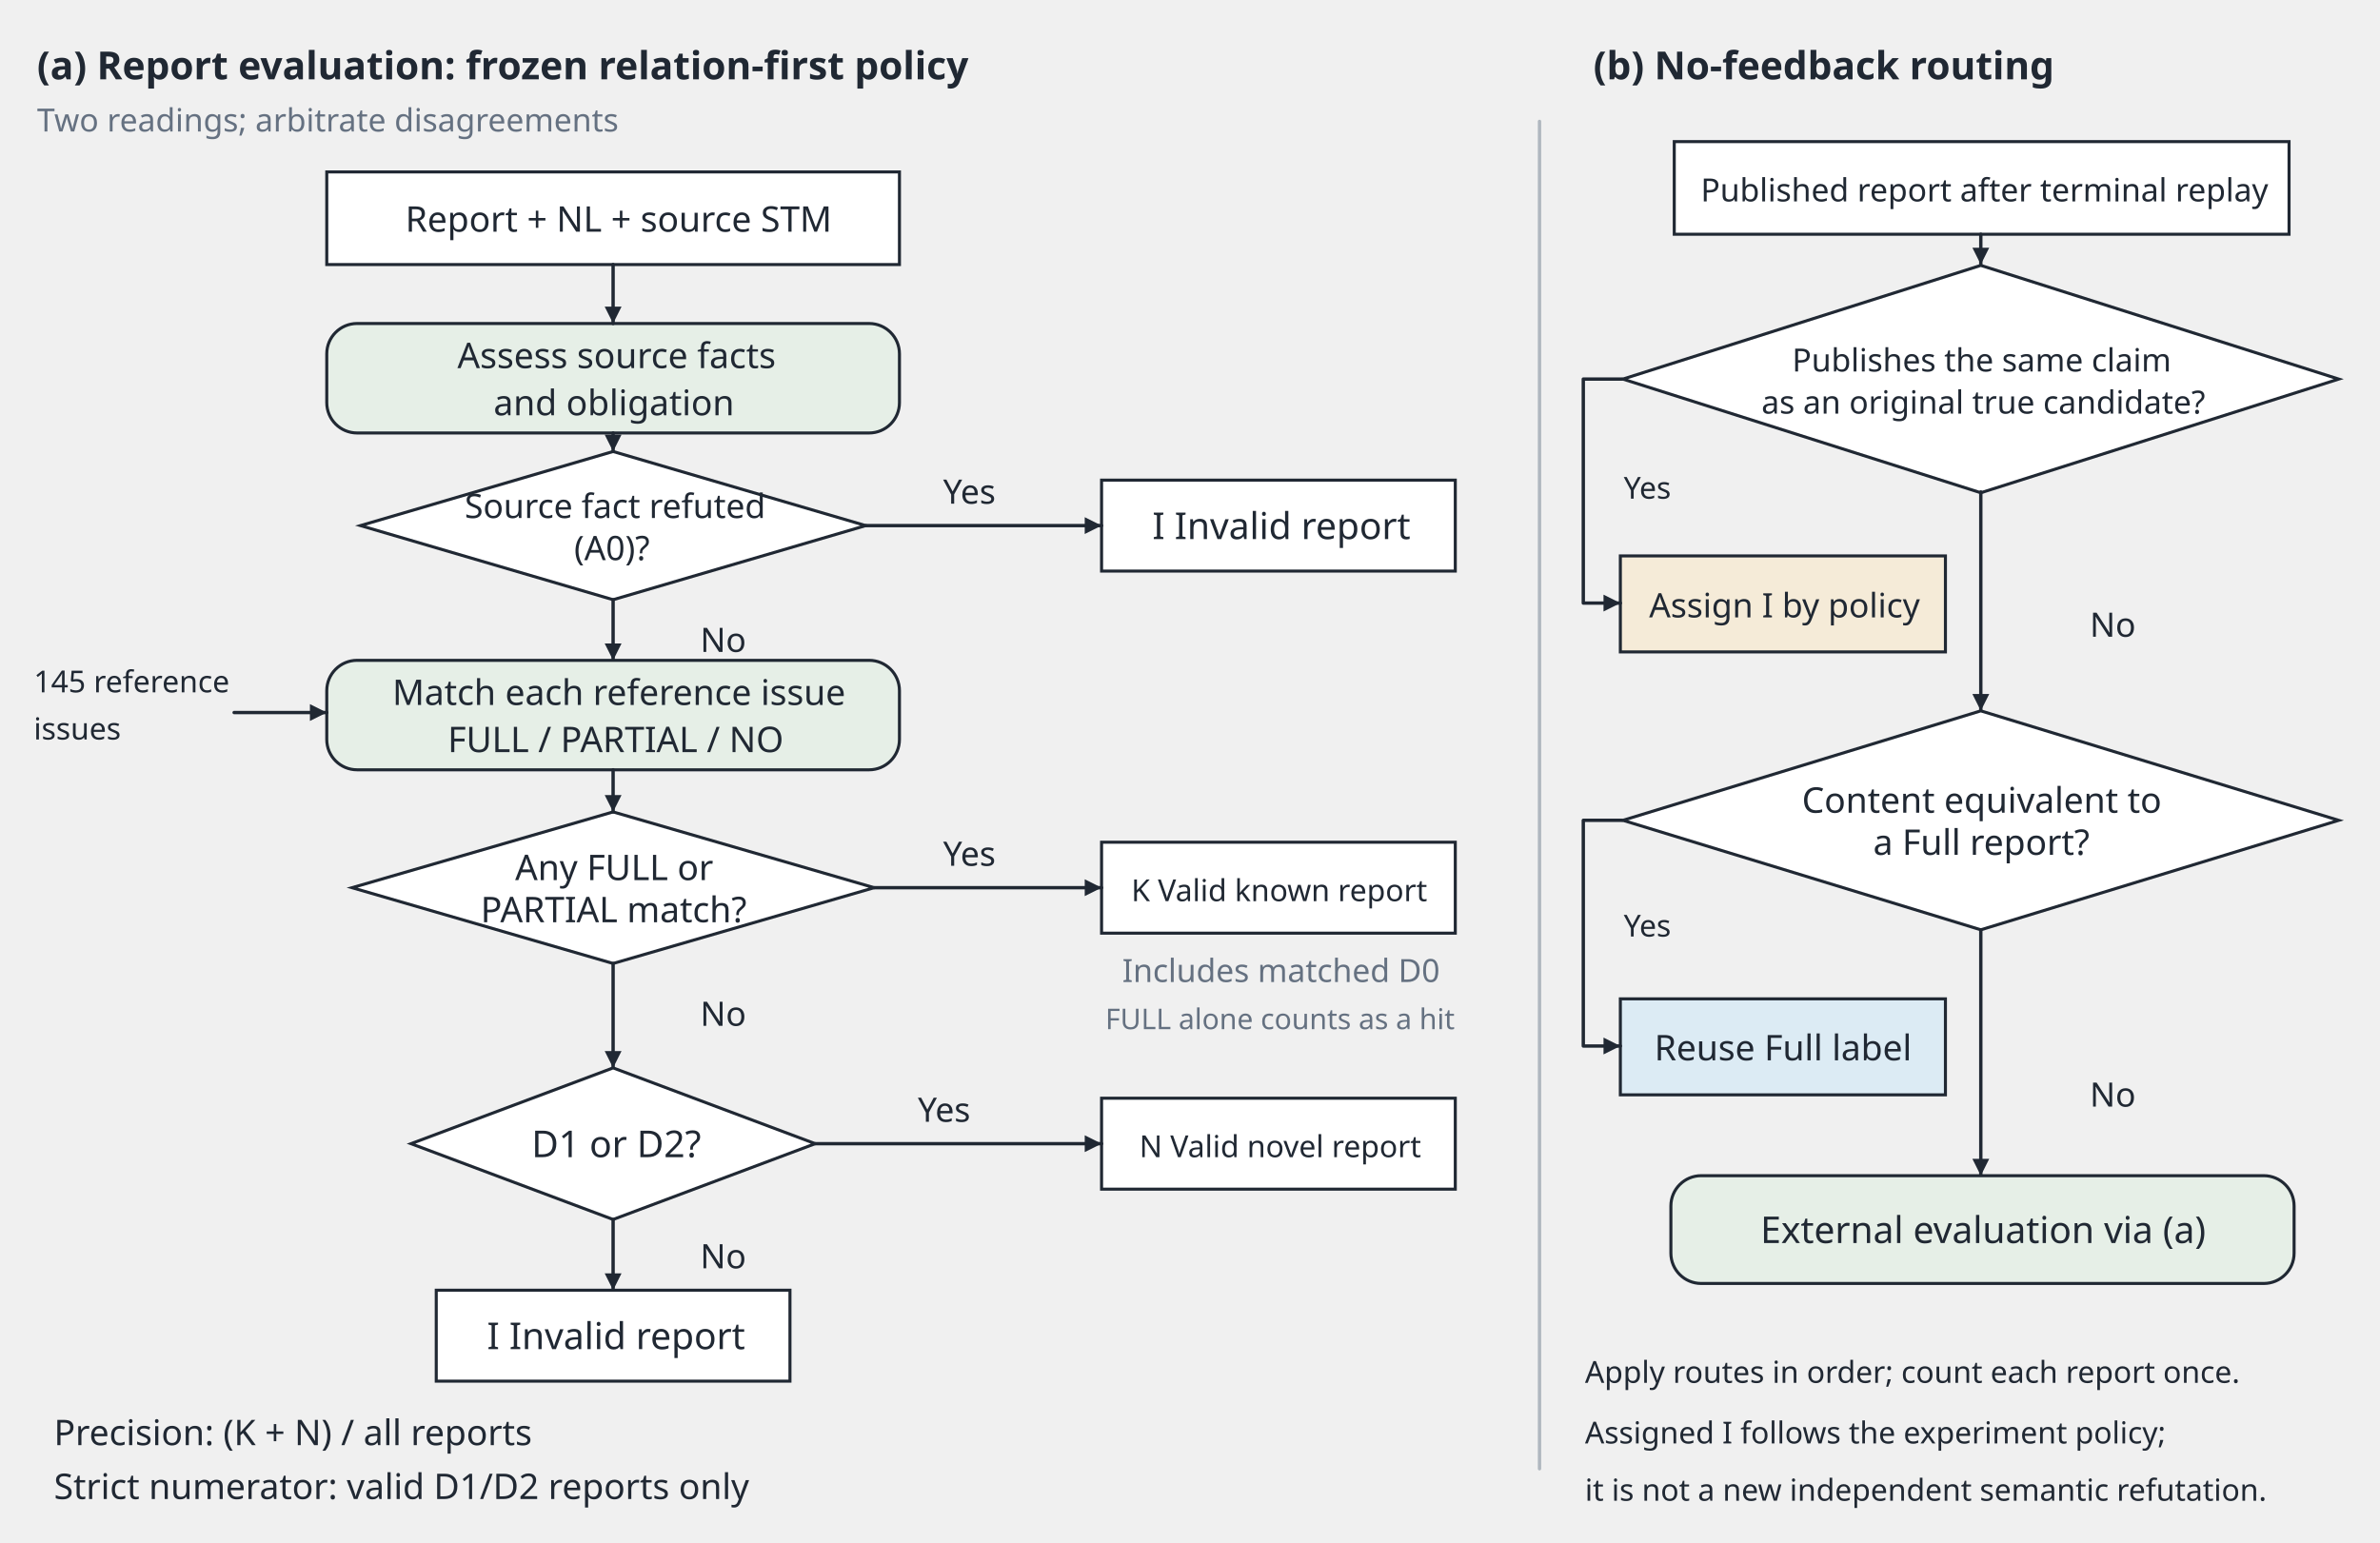
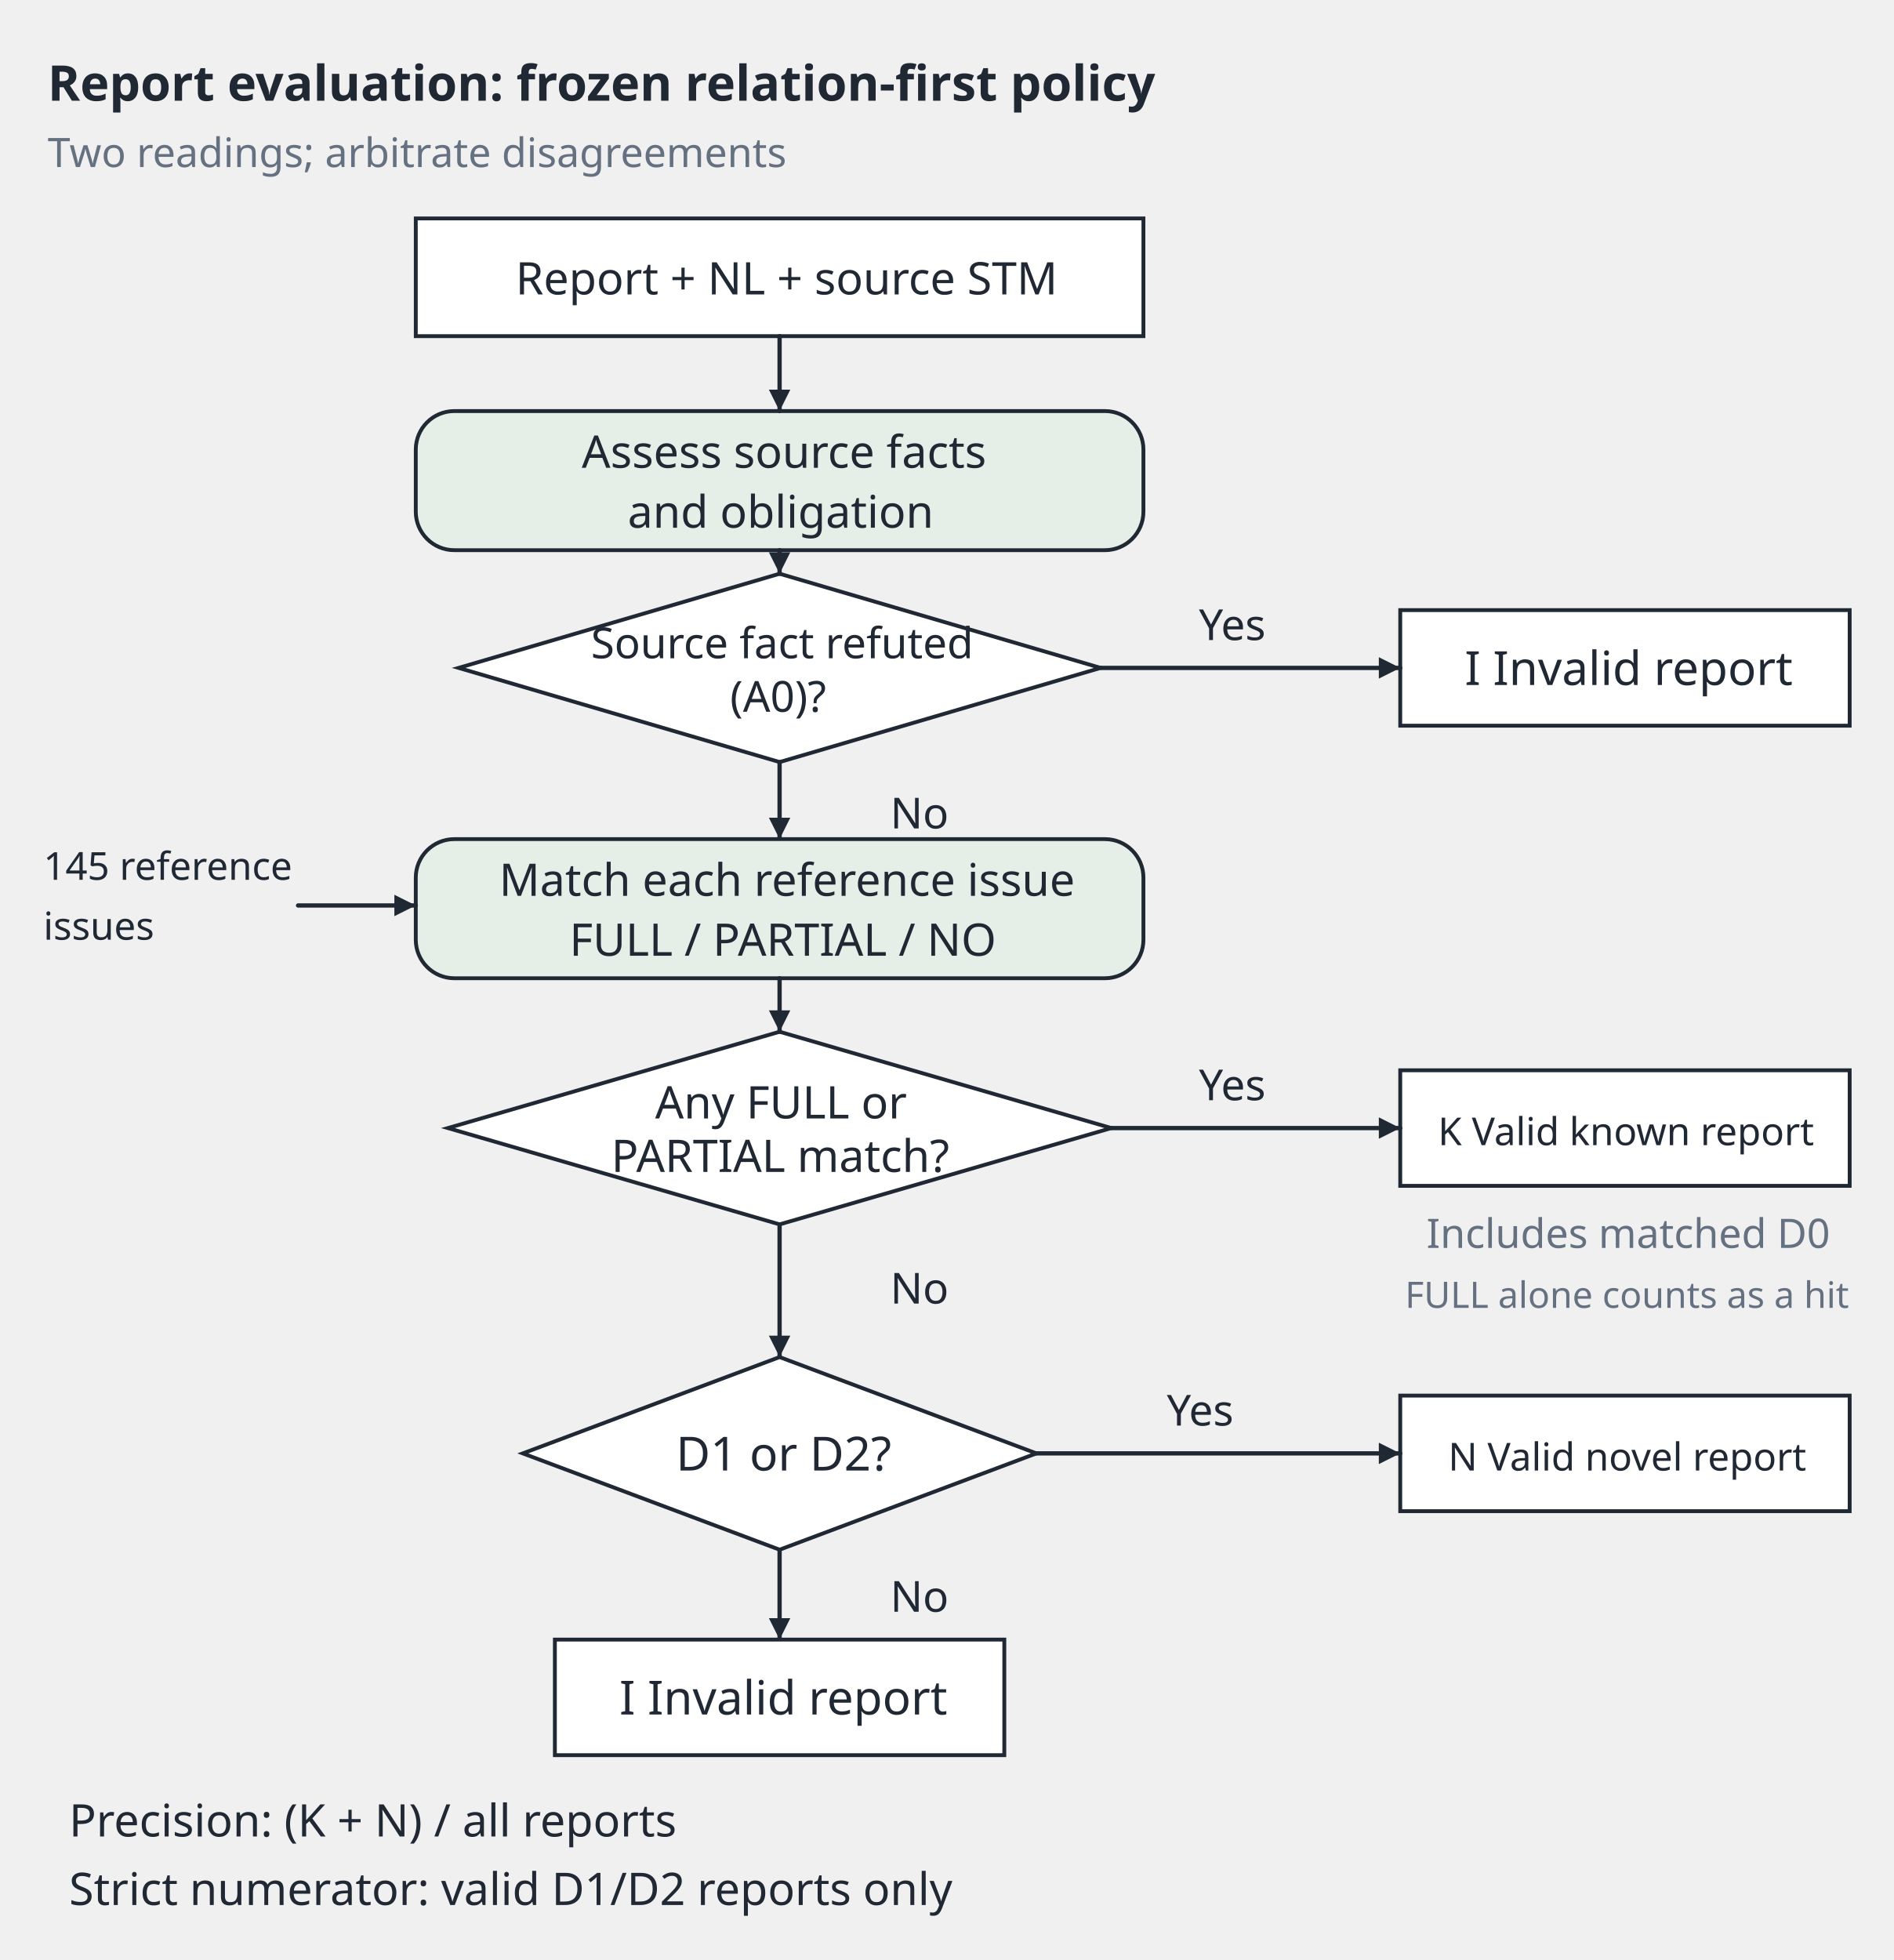
- <svg xmlns="http://www.w3.org/2000/svg" width="1413" height="916" viewBox="6 -12.059 1413 915.946">
-   <g id="a1:1" transform="translate(28, 7.9405)">
+ <svg xmlns="http://www.w3.org/2000/svg" width="885" height="916" viewBox="6 -12.059 884.22 915.761">
+   <g id="a1:45" transform="translate(28, 7.941)">
    <text font-size="23" font-family="Noto Sans SC" font-weight="bold" fill="#202833" text-anchor="start" dominant-baseline="alphabetic" x="0">
      <tspan x="0" y="27.06">
-         <tspan x="0" text-anchor="start">(a) Report evaluation: frozen relation-first policy</tspan>
-       </tspan>
-     </text>
-   </g>
-   <g id="a1:2" transform="translate(952, 7.9405)">
-     <text font-size="23" font-family="Noto Sans SC" font-weight="bold" fill="#202833" text-anchor="start" dominant-baseline="alphabetic" x="0">
-       <tspan x="0" y="27.06">
-         <tspan x="0" text-anchor="start">(b) No-feedback routing</tspan>
-       </tspan>
-     </text>
-   </g>
-   <g id="c1:1" transform="translate(920, 60)">
-     <path fill="none" stroke="#b0b7bf" stroke-width="2" stroke-linecap="round" stroke-linejoin="round" d="M 0 0 L 0 800" />
-   </g>
-   <g id="o1:1" transform="translate(200, 90)">
+         <tspan x="0" text-anchor="start">Report evaluation: frozen relation-first policy</tspan>
+       </tspan>
+     </text>
+   </g>
+   <g id="o1:12" transform="translate(200, 90)">
    <rect x="0" y="0" width="340" height="55" fill="#ffffff" stroke="#202833" stroke-width="1.8" rx="0" ry="0" />
  </g>
-   <g id="a1:3" transform="translate(241.5, 100.7935)">
-     <text font-size="21" font-family="Noto Sans SC" font-weight="normal" fill="#202833" text-anchor="middle" dominant-baseline="alphabetic" x="128.5">
-       <tspan x="128.5" y="24.707">
-         <tspan x="5.15" text-anchor="start">Report + NL + source STM</tspan>
-       </tspan>
-     </text>
-   </g>
-   <g id="a1:4" transform="translate(28, 43.6465)">
+   <g id="a1:46" transform="translate(246.65, 100.794)">
+     <text font-size="21" font-family="Noto Sans SC" font-weight="normal" fill="#202833" text-anchor="start" dominant-baseline="alphabetic" x="0">
+       <tspan x="0" y="24.707">
+         <tspan x="0" text-anchor="start">Report + NL + source STM</tspan>
+       </tspan>
+     </text>
+   </g>
+   <g id="a1:47" transform="translate(28, 43.647)">
    <text font-size="19" font-family="Noto Sans SC" font-weight="normal" fill="#657181" text-anchor="start" dominant-baseline="alphabetic" x="0">
      <tspan x="0" y="22.354">
        <tspan x="0" text-anchor="start">Two readings; arbitrate disagreements</tspan>
      </tspan>
    </text>
  </g>
-   <g id="o1:2" transform="translate(200, 180)">
+   <g id="o1:13" transform="translate(200, 180)">
    <rect x="0" y="0" width="340" height="65" fill="#e6efe7" stroke="#202833" stroke-width="1.8" rx="18" ry="18" />
  </g>
-   <g id="a1:5" transform="translate(275, 181.7935)">
-     <text font-size="21" font-family="Noto Sans SC" font-weight="normal" fill="#202833" text-anchor="middle" dominant-baseline="alphabetic" x="95">
-       <tspan x="95" y="24.707">
-         <tspan x="2.55" text-anchor="start">Assess source facts</tspan>
-       </tspan>
-     </text>
-   </g>
-   <g id="a1:6" transform="translate(303.5, 209.7935)">
-     <text font-size="21" font-family="Noto Sans SC" font-weight="normal" fill="#202833" text-anchor="middle" dominant-baseline="alphabetic" x="66.5">
-       <tspan x="66.5" y="24.707">
-         <tspan x="-4.5" text-anchor="start">and obligation</tspan>
-       </tspan>
-     </text>
-   </g>
-   <g id="c1:2" transform="translate(370, 145)">
+   <g id="a1:48" transform="translate(277.55, 181.794)">
+     <text font-size="21" font-family="Noto Sans SC" font-weight="normal" fill="#202833" text-anchor="start" dominant-baseline="alphabetic" x="0">
+       <tspan x="0" y="24.707">
+         <tspan x="0" text-anchor="start">Assess source facts</tspan>
+       </tspan>
+     </text>
+   </g>
+   <g id="a1:49" transform="translate(299, 209.794)">
+     <text font-size="21" font-family="Noto Sans SC" font-weight="normal" fill="#202833" text-anchor="start" dominant-baseline="alphabetic" x="0">
+       <tspan x="0" y="24.707">
+         <tspan x="0" text-anchor="start">and obligation</tspan>
+       </tspan>
+     </text>
+   </g>
+   <g id="c1:17" transform="translate(370, 145)">
    <path fill="none" stroke="#202833" stroke-width="2" stroke-linecap="round" stroke-linejoin="round" d="M 0 0 L 0 35" />
  </g>
-   <g id="d1:1" transform="translate(362.5, 167.5)">
-     <defs>
-       <symbol id="svgicon-d1-1" viewBox="0 0 15 15">
+   <g id="d1:21" transform="translate(362.5, 167.5)">
+     <defs>
+       <symbol id="svgicon-d1-21" viewBox="0 0 15 15">
        <g transform="translate(-362.5 -167.5)">
          <polygon points="370,180 365,170 375,170" fill="#202833" />
        </g>
      </symbol>
    </defs>
-     <use href="#svgicon-d1-1" x="0" y="0" width="15" height="15" />
-   </g>
-   <g id="d1:2" transform="translate(215.5, 251.5)">
-     <defs>
-       <symbol id="svgicon-d1-2" viewBox="0 0 309 97">
+     <use href="#svgicon-d1-21" x="0" y="0" width="15" height="15" />
+   </g>
+   <g id="d1:22" transform="translate(215.5, 251.5)">
+     <defs>
+       <symbol id="svgicon-d1-22" viewBox="0 0 309 97">
        <g transform="translate(-215.5 -251.5)">
          <polygon points="370,256.0 520.0,300 370,344.0 220.0,300" fill="#FFFFFF" stroke="#202833" stroke-width="1.8" />
        </g>
      </symbol>
    </defs>
-     <use href="#svgicon-d1-2" x="0" y="0" width="309" height="97" />
-   </g>
-   <g id="a1:7" transform="translate(284, 271.97)">
-     <text font-size="20" font-family="Noto Sans SC" font-weight="normal" fill="#202833" text-anchor="middle" dominant-baseline="alphabetic" x="86">
-       <tspan x="86" y="23.53">
-         <tspan x="-2.15" text-anchor="start">Source fact refuted</tspan>
-       </tspan>
-     </text>
-   </g>
-   <g id="a1:8" transform="translate(345.5, 296.97)">
-     <text font-size="20" font-family="Noto Sans SC" font-weight="normal" fill="#202833" text-anchor="middle" dominant-baseline="alphabetic" x="24.5">
-       <tspan x="24.5" y="23.53">
-         <tspan x="1.37" text-anchor="start">(A0)?</tspan>
-       </tspan>
-     </text>
-   </g>
-   <g id="c1:3" transform="translate(370, 245)">
+     <use href="#svgicon-d1-22" x="0" y="0" width="309" height="97" />
+   </g>
+   <g id="a1:50" transform="translate(281.85, 271.97)">
+     <text font-size="20" font-family="Noto Sans SC" font-weight="normal" fill="#202833" text-anchor="start" dominant-baseline="alphabetic" x="0">
+       <tspan x="0" y="23.53">
+         <tspan x="0" text-anchor="start">Source fact refuted</tspan>
+       </tspan>
+     </text>
+   </g>
+   <g id="a1:51" transform="translate(346.87, 296.97)">
+     <text font-size="20" font-family="Noto Sans SC" font-weight="normal" fill="#202833" text-anchor="start" dominant-baseline="alphabetic" x="0">
+       <tspan x="0" y="23.53">
+         <tspan x="0" text-anchor="start">(A0)?</tspan>
+       </tspan>
+     </text>
+   </g>
+   <g id="c1:18" transform="translate(370, 245)">
    <path fill="none" stroke="#202833" stroke-width="2" stroke-linecap="round" stroke-linejoin="round" d="M 0 0 L 0 11" />
  </g>
-   <g id="d1:3" transform="translate(362.5, 243.5)">
-     <defs>
-       <symbol id="svgicon-d1-3" viewBox="0 0 15 15">
+   <g id="d1:23" transform="translate(362.5, 243.5)">
+     <defs>
+       <symbol id="svgicon-d1-23" viewBox="0 0 15 15">
        <g transform="translate(-362.5 -243.5)">
          <polygon points="370,256 365,246 375,246" fill="#202833" />
        </g>
      </symbol>
    </defs>
-     <use href="#svgicon-d1-3" x="0" y="0" width="15" height="15" />
-   </g>
-   <g id="o1:3" transform="translate(660, 273)">
+     <use href="#svgicon-d1-23" x="0" y="0" width="15" height="15" />
+   </g>
+   <g id="o1:14" transform="translate(660, 273)">
    <rect x="0" y="0" width="210" height="54" fill="#ffffff" stroke="#202833" stroke-width="1.8" rx="0" ry="0" />
  </g>
-   <g id="a1:9" transform="translate(693, 282.117)">
-     <text font-size="22" font-family="Noto Sans SC" font-weight="normal" fill="#202833" text-anchor="middle" dominant-baseline="alphabetic" x="72">
-       <tspan x="72" y="25.883">
-         <tspan x="-2.875" text-anchor="start">I Invalid report</tspan>
-       </tspan>
-     </text>
-   </g>
-   <g id="c1:4" transform="translate(520, 300)">
+   <g id="a1:52" transform="translate(690.125, 282.117)">
+     <text font-size="22" font-family="Noto Sans SC" font-weight="normal" fill="#202833" text-anchor="start" dominant-baseline="alphabetic" x="0">
+       <tspan x="0" y="25.883">
+         <tspan x="0" text-anchor="start">I Invalid report</tspan>
+       </tspan>
+     </text>
+   </g>
+   <g id="c1:19" transform="translate(520, 300)">
    <path fill="none" stroke="#202833" stroke-width="2" stroke-linecap="round" stroke-linejoin="round" d="M 0 0 L 140 0" />
  </g>
-   <g id="d1:4" transform="translate(647.5, 292.5)">
-     <defs>
-       <symbol id="svgicon-d1-4" viewBox="0 0 15 15">
+   <g id="d1:24" transform="translate(647.5, 292.5)">
+     <defs>
+       <symbol id="svgicon-d1-24" viewBox="0 0 15 15">
        <g transform="translate(-647.5 -292.5)">
          <polygon points="660,300 650,295 650,305" fill="#202833" />
        </g>
      </symbol>
    </defs>
-     <use href="#svgicon-d1-4" x="0" y="0" width="15" height="15" />
-   </g>
-   <g id="a1:10" transform="translate(563.5, 263.47)">
-     <text font-size="20" font-family="Noto Sans SC" font-weight="normal" fill="#202833" text-anchor="middle" dominant-baseline="alphabetic" x="17.5">
-       <tspan x="17.5" y="23.53">
-         <tspan x="2.43" text-anchor="start">Yes</tspan>
-       </tspan>
-     </text>
-   </g>
-   <g id="c1:5" transform="translate(370, 344)">
+     <use href="#svgicon-d1-24" x="0" y="0" width="15" height="15" />
+   </g>
+   <g id="a1:53" transform="translate(565.93, 263.47)">
+     <text font-size="20" font-family="Noto Sans SC" font-weight="normal" fill="#202833" text-anchor="start" dominant-baseline="alphabetic" x="0">
+       <tspan x="0" y="23.53">
+         <tspan x="0" text-anchor="start">Yes</tspan>
+       </tspan>
+     </text>
+   </g>
+   <g id="c1:20" transform="translate(370, 344)">
    <path fill="none" stroke="#202833" stroke-width="2" stroke-linecap="round" stroke-linejoin="round" d="M 0 0 L 0 36" />
  </g>
-   <g id="d1:5" transform="translate(362.5, 367.5)">
-     <defs>
-       <symbol id="svgicon-d1-5" viewBox="0 0 15 15">
+   <g id="d1:25" transform="translate(362.5, 367.5)">
+     <defs>
+       <symbol id="svgicon-d1-25" viewBox="0 0 15 15">
        <g transform="translate(-362.5 -367.5)">
          <polygon points="370,380 365,370 375,370" fill="#202833" />
        </g>
      </symbol>
    </defs>
-     <use href="#svgicon-d1-5" x="0" y="0" width="15" height="15" />
-   </g>
-   <g id="a1:11" transform="translate(422, 351.47)">
-     <text font-size="20" font-family="Noto Sans SC" font-weight="normal" fill="#202833" text-anchor="middle" dominant-baseline="alphabetic" x="13">
-       <tspan x="13" y="23.53">
-         <tspan x="-0.29" text-anchor="start">No</tspan>
-       </tspan>
-     </text>
-   </g>
-   <g id="o1:4" transform="translate(200, 380)">
+     <use href="#svgicon-d1-25" x="0" y="0" width="15" height="15" />
+   </g>
+   <g id="a1:54" transform="translate(421.71, 351.47)">
+     <text font-size="20" font-family="Noto Sans SC" font-weight="normal" fill="#202833" text-anchor="start" dominant-baseline="alphabetic" x="0">
+       <tspan x="0" y="23.53">
+         <tspan x="0" text-anchor="start">No</tspan>
+       </tspan>
+     </text>
+   </g>
+   <g id="o1:15" transform="translate(200, 380)">
    <rect x="0" y="0" width="340" height="65" fill="#e6efe7" stroke="#202833" stroke-width="1.8" rx="18" ry="18" />
  </g>
-   <g id="a1:12" transform="translate(239, 381.7935)">
-     <text font-size="21" font-family="Noto Sans SC" font-weight="normal" fill="#202833" text-anchor="middle" dominant-baseline="alphabetic" x="131">
-       <tspan x="131" y="24.707">
-         <tspan x="-0.045" text-anchor="start">Match each reference issue</tspan>
-       </tspan>
-     </text>
-   </g>
-   <g id="a1:13" transform="translate(264.5, 409.7935)">
-     <text font-size="21" font-family="Noto Sans SC" font-weight="normal" fill="#202833" text-anchor="middle" dominant-baseline="alphabetic" x="105.5">
-       <tspan x="105.5" y="24.707">
-         <tspan x="7.305" text-anchor="start">FULL / PARTIAL / NO</tspan>
-       </tspan>
-     </text>
-   </g>
-   <g id="a1:14" transform="translate(26, 377.823)">
+   <g id="a1:55" transform="translate(238.955, 381.794)">
+     <text font-size="21" font-family="Noto Sans SC" font-weight="normal" fill="#202833" text-anchor="start" dominant-baseline="alphabetic" x="0">
+       <tspan x="0" y="24.707">
+         <tspan x="0" text-anchor="start">Match each reference issue</tspan>
+       </tspan>
+     </text>
+   </g>
+   <g id="a1:56" transform="translate(271.805, 409.794)">
+     <text font-size="21" font-family="Noto Sans SC" font-weight="normal" fill="#202833" text-anchor="start" dominant-baseline="alphabetic" x="0">
+       <tspan x="0" y="24.707">
+         <tspan x="0" text-anchor="start">FULL / PARTIAL / NO</tspan>
+       </tspan>
+     </text>
+   </g>
+   <g id="a1:57" transform="translate(26, 377.823)">
    <text font-size="18" font-family="Noto Sans SC" font-weight="normal" fill="#202833" text-anchor="start" dominant-baseline="alphabetic" x="0">
      <tspan x="0" y="21.177">
        <tspan x="0" text-anchor="start">145 reference</tspan>
      </tspan>
    </text>
  </g>
-   <g id="a1:15" transform="translate(26, 405.823)">
+   <g id="a1:58" transform="translate(26, 405.823)">
    <text font-size="18" font-family="Noto Sans SC" font-weight="normal" fill="#202833" text-anchor="start" dominant-baseline="alphabetic" x="0">
      <tspan x="0" y="21.177">
        <tspan x="0" text-anchor="start">issues</tspan>
      </tspan>
    </text>
  </g>
-   <g id="c1:6" transform="translate(145, 411)">
+   <g id="c1:21" transform="translate(145, 411)">
    <path fill="none" stroke="#202833" stroke-width="2" stroke-linecap="round" stroke-linejoin="round" d="M 0 0 L 55 0" />
  </g>
-   <g id="d1:6" transform="translate(187.5, 403.5)">
-     <defs>
-       <symbol id="svgicon-d1-6" viewBox="0 0 15 15">
+   <g id="d1:26" transform="translate(187.5, 403.5)">
+     <defs>
+       <symbol id="svgicon-d1-26" viewBox="0 0 15 15">
        <g transform="translate(-187.5 -403.5)">
          <polygon points="200,411 190,406 190,416" fill="#202833" />
        </g>
      </symbol>
    </defs>
-     <use href="#svgicon-d1-6" x="0" y="0" width="15" height="15" />
-   </g>
-   <g id="d1:7" transform="translate(210.5, 465.5)">
-     <defs>
-       <symbol id="svgicon-d1-7" viewBox="0 0 319 99">
+     <use href="#svgicon-d1-26" x="0" y="0" width="15" height="15" />
+   </g>
+   <g id="d1:27" transform="translate(210.5, 465.5)">
+     <defs>
+       <symbol id="svgicon-d1-27" viewBox="0 0 319 99">
        <g transform="translate(-210.5 -465.5)">
          <polygon points="370,470.0 525.0,515 370,560.0 215.0,515" fill="#FFFFFF" stroke="#202833" stroke-width="1.8" />
        </g>
      </symbol>
    </defs>
-     <use href="#svgicon-d1-7" x="0" y="0" width="319" height="99" />
-   </g>
-   <g id="a1:16" transform="translate(309.5, 485.7935)">
-     <text font-size="21" font-family="Noto Sans SC" font-weight="normal" fill="#202833" text-anchor="middle" dominant-baseline="alphabetic" x="60.5">
-       <tspan x="60.5" y="24.707">
-         <tspan x="2.335" text-anchor="start">Any FULL or</tspan>
-       </tspan>
-     </text>
-   </g>
-   <g id="a1:17" transform="translate(288, 510.7935)">
-     <text font-size="21" font-family="Noto Sans SC" font-weight="normal" fill="#202833" text-anchor="middle" dominant-baseline="alphabetic" x="82">
-       <tspan x="82" y="24.707">
-         <tspan x="3.345" text-anchor="start">PARTIAL match?</tspan>
-       </tspan>
-     </text>
-   </g>
-   <g id="c1:7" transform="translate(370, 445)">
+     <use href="#svgicon-d1-27" x="0" y="0" width="319" height="99" />
+   </g>
+   <g id="a1:59" transform="translate(311.835, 485.794)">
+     <text font-size="21" font-family="Noto Sans SC" font-weight="normal" fill="#202833" text-anchor="start" dominant-baseline="alphabetic" x="0">
+       <tspan x="0" y="24.707">
+         <tspan x="0" text-anchor="start">Any FULL or</tspan>
+       </tspan>
+     </text>
+   </g>
+   <g id="a1:60" transform="translate(291.345, 510.794)">
+     <text font-size="21" font-family="Noto Sans SC" font-weight="normal" fill="#202833" text-anchor="start" dominant-baseline="alphabetic" x="0">
+       <tspan x="0" y="24.707">
+         <tspan x="0" text-anchor="start">PARTIAL match?</tspan>
+       </tspan>
+     </text>
+   </g>
+   <g id="c1:22" transform="translate(370, 445)">
    <path fill="none" stroke="#202833" stroke-width="2" stroke-linecap="round" stroke-linejoin="round" d="M 0 0 L 0 25" />
  </g>
-   <g id="d1:8" transform="translate(362.5, 457.5)">
-     <defs>
-       <symbol id="svgicon-d1-8" viewBox="0 0 15 15">
+   <g id="d1:28" transform="translate(362.5, 457.5)">
+     <defs>
+       <symbol id="svgicon-d1-28" viewBox="0 0 15 15">
        <g transform="translate(-362.5 -457.5)">
          <polygon points="370,470 365,460 375,460" fill="#202833" />
        </g>
      </symbol>
    </defs>
-     <use href="#svgicon-d1-8" x="0" y="0" width="15" height="15" />
-   </g>
-   <g id="o1:5" transform="translate(660, 488)">
+     <use href="#svgicon-d1-28" x="0" y="0" width="15" height="15" />
+   </g>
+   <g id="o1:16" transform="translate(660, 488)">
    <rect x="0" y="0" width="210" height="54" fill="#ffffff" stroke="#202833" stroke-width="1.8" rx="0" ry="0" />
  </g>
-   <g id="a1:18" transform="translate(680, 501.823)">
-     <text font-size="18" font-family="Noto Sans SC" font-weight="normal" fill="#202833" text-anchor="middle" dominant-baseline="alphabetic" x="85">
-       <tspan x="85" y="21.177">
-         <tspan x="-2.375" text-anchor="start">K Valid known report</tspan>
-       </tspan>
-     </text>
-   </g>
-   <g id="c1:8" transform="translate(525, 515)">
+   <g id="a1:61" transform="translate(677.625, 501.823)">
+     <text font-size="18" font-family="Noto Sans SC" font-weight="normal" fill="#202833" text-anchor="start" dominant-baseline="alphabetic" x="0">
+       <tspan x="0" y="21.177">
+         <tspan x="0" text-anchor="start">K Valid known report</tspan>
+       </tspan>
+     </text>
+   </g>
+   <g id="c1:23" transform="translate(525, 515)">
    <path fill="none" stroke="#202833" stroke-width="2" stroke-linecap="round" stroke-linejoin="round" d="M 0 0 L 135 0" />
  </g>
-   <g id="d1:9" transform="translate(647.5, 507.5)">
-     <defs>
-       <symbol id="svgicon-d1-9" viewBox="0 0 15 15">
+   <g id="d1:29" transform="translate(647.5, 507.5)">
+     <defs>
+       <symbol id="svgicon-d1-29" viewBox="0 0 15 15">
        <g transform="translate(-647.5 -507.5)">
          <polygon points="660,515 650,510 650,520" fill="#202833" />
        </g>
      </symbol>
    </defs>
-     <use href="#svgicon-d1-9" x="0" y="0" width="15" height="15" />
-   </g>
-   <g id="a1:19" transform="translate(563.5, 478.47)">
-     <text font-size="20" font-family="Noto Sans SC" font-weight="normal" fill="#202833" text-anchor="middle" dominant-baseline="alphabetic" x="17.5">
-       <tspan x="17.5" y="23.53">
-         <tspan x="2.43" text-anchor="start">Yes</tspan>
-       </tspan>
-     </text>
-   </g>
-   <g id="a1:20" transform="translate(674, 548.6465)">
-     <text font-size="19" font-family="Noto Sans SC" font-weight="normal" fill="#657181" text-anchor="middle" dominant-baseline="alphabetic" x="91">
-       <tspan x="91" y="22.354">
-         <tspan x="-1.76" text-anchor="start">Includes matched D0</tspan>
-       </tspan>
-     </text>
-   </g>
-   <g id="a1:21" transform="translate(661, 578.9995)">
-     <text font-size="17" font-family="Noto Sans SC" font-weight="normal" fill="#657181" text-anchor="middle" dominant-baseline="alphabetic" x="104">
-       <tspan x="104" y="20.001">
-         <tspan x="1.22" text-anchor="start">FULL alone counts as a hit</tspan>
-       </tspan>
-     </text>
-   </g>
-   <g id="c1:9" transform="translate(370, 560)">
+     <use href="#svgicon-d1-29" x="0" y="0" width="15" height="15" />
+   </g>
+   <g id="a1:62" transform="translate(565.93, 478.47)">
+     <text font-size="20" font-family="Noto Sans SC" font-weight="normal" fill="#202833" text-anchor="start" dominant-baseline="alphabetic" x="0">
+       <tspan x="0" y="23.53">
+         <tspan x="0" text-anchor="start">Yes</tspan>
+       </tspan>
+     </text>
+   </g>
+   <g id="a1:63" transform="translate(672.24, 548.647)">
+     <text font-size="19" font-family="Noto Sans SC" font-weight="normal" fill="#657181" text-anchor="start" dominant-baseline="alphabetic" x="0">
+       <tspan x="0" y="22.354">
+         <tspan x="0" text-anchor="start">Includes matched D0</tspan>
+       </tspan>
+     </text>
+   </g>
+   <g id="a1:64" transform="translate(662.22, 579)">
+     <text font-size="17" font-family="Noto Sans SC" font-weight="normal" fill="#657181" text-anchor="start" dominant-baseline="alphabetic" x="0">
+       <tspan x="0" y="20.001">
+         <tspan x="0" text-anchor="start">FULL alone counts as a hit</tspan>
+       </tspan>
+     </text>
+   </g>
+   <g id="c1:24" transform="translate(370, 560)">
    <path fill="none" stroke="#202833" stroke-width="2" stroke-linecap="round" stroke-linejoin="round" d="M 0 0 L 0 62" />
  </g>
-   <g id="d1:10" transform="translate(362.5, 609.5)">
-     <defs>
-       <symbol id="svgicon-d1-10" viewBox="0 0 15 15">
+   <g id="d1:30" transform="translate(362.5, 609.5)">
+     <defs>
+       <symbol id="svgicon-d1-30" viewBox="0 0 15 15">
        <g transform="translate(-362.5 -609.5)">
          <polygon points="370,622 365,612 375,612" fill="#202833" />
        </g>
      </symbol>
    </defs>
-     <use href="#svgicon-d1-10" x="0" y="0" width="15" height="15" />
-   </g>
-   <g id="a1:22" transform="translate(422, 573.47)">
-     <text font-size="20" font-family="Noto Sans SC" font-weight="normal" fill="#202833" text-anchor="middle" dominant-baseline="alphabetic" x="13">
-       <tspan x="13" y="23.53">
-         <tspan x="-0.29" text-anchor="start">No</tspan>
-       </tspan>
-     </text>
-   </g>
-   <g id="d1:11" transform="translate(245.5, 617.5)">
-     <defs>
-       <symbol id="svgicon-d1-11" viewBox="0 0 249 99">
+     <use href="#svgicon-d1-30" x="0" y="0" width="15" height="15" />
+   </g>
+   <g id="a1:65" transform="translate(421.71, 573.47)">
+     <text font-size="20" font-family="Noto Sans SC" font-weight="normal" fill="#202833" text-anchor="start" dominant-baseline="alphabetic" x="0">
+       <tspan x="0" y="23.53">
+         <tspan x="0" text-anchor="start">No</tspan>
+       </tspan>
+     </text>
+   </g>
+   <g id="d1:31" transform="translate(245.5, 617.5)">
+     <defs>
+       <symbol id="svgicon-d1-31" viewBox="0 0 249 99">
        <g transform="translate(-245.5 -617.5)">
          <polygon points="370,622.0 490.0,667 370,712.0 250.0,667" fill="#FFFFFF" stroke="#202833" stroke-width="1.8" />
        </g>
      </symbol>
    </defs>
-     <use href="#svgicon-d1-11" x="0" y="0" width="249" height="99" />
-   </g>
-   <g id="a1:23" transform="translate(318.5, 649.117)">
-     <text font-size="22" font-family="Noto Sans SC" font-weight="normal" fill="#202833" text-anchor="middle" dominant-baseline="alphabetic" x="51.5">
-       <tspan x="51.5" y="25.883">
-         <tspan x="3.08" text-anchor="start">D1 or D2?</tspan>
-       </tspan>
-     </text>
-   </g>
-   <g id="o1:6" transform="translate(660, 640)">
+     <use href="#svgicon-d1-31" x="0" y="0" width="249" height="99" />
+   </g>
+   <g id="a1:66" transform="translate(321.58, 649.117)">
+     <text font-size="22" font-family="Noto Sans SC" font-weight="normal" fill="#202833" text-anchor="start" dominant-baseline="alphabetic" x="0">
+       <tspan x="0" y="25.883">
+         <tspan x="0" text-anchor="start">D1 or D2?</tspan>
+       </tspan>
+     </text>
+   </g>
+   <g id="o1:17" transform="translate(660, 640)">
    <rect x="0" y="0" width="210" height="54" fill="#ffffff" stroke="#202833" stroke-width="1.8" rx="0" ry="0" />
  </g>
-   <g id="a1:24" transform="translate(684, 653.823)">
-     <text font-size="18" font-family="Noto Sans SC" font-weight="normal" fill="#202833" text-anchor="middle" dominant-baseline="alphabetic" x="81">
-       <tspan x="81" y="21.177">
-         <tspan x="-1.59" text-anchor="start">N Valid novel report</tspan>
-       </tspan>
-     </text>
-   </g>
-   <g id="c1:10" transform="translate(490, 667)">
+   <g id="a1:67" transform="translate(682.41, 653.823)">
+     <text font-size="18" font-family="Noto Sans SC" font-weight="normal" fill="#202833" text-anchor="start" dominant-baseline="alphabetic" x="0">
+       <tspan x="0" y="21.177">
+         <tspan x="0" text-anchor="start">N Valid novel report</tspan>
+       </tspan>
+     </text>
+   </g>
+   <g id="c1:25" transform="translate(490, 667)">
    <path fill="none" stroke="#202833" stroke-width="2" stroke-linecap="round" stroke-linejoin="round" d="M 0 0 L 170 0" />
  </g>
-   <g id="d1:12" transform="translate(647.5, 659.5)">
-     <defs>
-       <symbol id="svgicon-d1-12" viewBox="0 0 15 15">
+   <g id="d1:32" transform="translate(647.5, 659.5)">
+     <defs>
+       <symbol id="svgicon-d1-32" viewBox="0 0 15 15">
        <g transform="translate(-647.5 -659.5)">
          <polygon points="660,667 650,662 650,672" fill="#202833" />
        </g>
      </symbol>
    </defs>
-     <use href="#svgicon-d1-12" x="0" y="0" width="15" height="15" />
-   </g>
-   <g id="a1:25" transform="translate(548.5, 630.47)">
-     <text font-size="20" font-family="Noto Sans SC" font-weight="normal" fill="#202833" text-anchor="middle" dominant-baseline="alphabetic" x="17.5">
-       <tspan x="17.5" y="23.53">
-         <tspan x="2.43" text-anchor="start">Yes</tspan>
-       </tspan>
-     </text>
-   </g>
-   <g id="c1:11" transform="translate(370, 712)">
+     <use href="#svgicon-d1-32" x="0" y="0" width="15" height="15" />
+   </g>
+   <g id="a1:68" transform="translate(550.93, 630.47)">
+     <text font-size="20" font-family="Noto Sans SC" font-weight="normal" fill="#202833" text-anchor="start" dominant-baseline="alphabetic" x="0">
+       <tspan x="0" y="23.53">
+         <tspan x="0" text-anchor="start">Yes</tspan>
+       </tspan>
+     </text>
+   </g>
+   <g id="c1:26" transform="translate(370, 712)">
    <path fill="none" stroke="#202833" stroke-width="2" stroke-linecap="round" stroke-linejoin="round" d="M 0 0 L 0 42" />
  </g>
-   <g id="d1:13" transform="translate(362.5, 741.5)">
-     <defs>
-       <symbol id="svgicon-d1-13" viewBox="0 0 15 15">
+   <g id="d1:33" transform="translate(362.5, 741.5)">
+     <defs>
+       <symbol id="svgicon-d1-33" viewBox="0 0 15 15">
        <g transform="translate(-362.5 -741.5)">
          <polygon points="370,754 365,744 375,744" fill="#202833" />
        </g>
      </symbol>
    </defs>
-     <use href="#svgicon-d1-13" x="0" y="0" width="15" height="15" />
-   </g>
-   <g id="a1:26" transform="translate(422, 717.47)">
-     <text font-size="20" font-family="Noto Sans SC" font-weight="normal" fill="#202833" text-anchor="middle" dominant-baseline="alphabetic" x="13">
-       <tspan x="13" y="23.53">
-         <tspan x="-0.29" text-anchor="start">No</tspan>
-       </tspan>
-     </text>
-   </g>
-   <g id="o1:7" transform="translate(265, 754)">
+     <use href="#svgicon-d1-33" x="0" y="0" width="15" height="15" />
+   </g>
+   <g id="a1:69" transform="translate(421.71, 717.47)">
+     <text font-size="20" font-family="Noto Sans SC" font-weight="normal" fill="#202833" text-anchor="start" dominant-baseline="alphabetic" x="0">
+       <tspan x="0" y="23.53">
+         <tspan x="0" text-anchor="start">No</tspan>
+       </tspan>
+     </text>
+   </g>
+   <g id="o1:18" transform="translate(265, 754)">
    <rect x="0" y="0" width="210" height="54" fill="#ffffff" stroke="#202833" stroke-width="1.8" rx="0" ry="0" />
  </g>
-   <g id="a1:27" transform="translate(298, 763.117)">
-     <text font-size="22" font-family="Noto Sans SC" font-weight="normal" fill="#202833" text-anchor="middle" dominant-baseline="alphabetic" x="72">
-       <tspan x="72" y="25.883">
-         <tspan x="-2.875" text-anchor="start">I Invalid report</tspan>
-       </tspan>
-     </text>
-   </g>
-   <g id="a1:28" transform="translate(38, 821.2935)">
+   <g id="a1:70" transform="translate(295.125, 763.117)">
+     <text font-size="22" font-family="Noto Sans SC" font-weight="normal" fill="#202833" text-anchor="start" dominant-baseline="alphabetic" x="0">
+       <tspan x="0" y="25.883">
+         <tspan x="0" text-anchor="start">I Invalid report</tspan>
+       </tspan>
+     </text>
+   </g>
+   <g id="a1:71" transform="translate(38, 821.294)">
    <text font-size="21" font-family="Noto Sans SC" font-weight="normal" fill="#202833" text-anchor="start" dominant-baseline="alphabetic" x="0">
      <tspan x="0" y="24.707">
        <tspan x="0" text-anchor="start">Precision: (K + N) / all reports</tspan>
      </tspan>
    </text>
  </g>
-   <g id="a1:29" transform="translate(38, 853.2935)">
+   <g id="a1:72" transform="translate(38, 853.294)">
    <text font-size="21" font-family="Noto Sans SC" font-weight="normal" fill="#202833" text-anchor="start" dominant-baseline="alphabetic" x="0">
      <tspan x="0" y="24.707">
        <tspan x="0" text-anchor="start">Strict numerator: valid D1/D2 reports only</tspan>
      </tspan>
    </text>
  </g>
-   <g id="o1:8" transform="translate(1000, 72)">
-     <rect x="0" y="0" width="365" height="55" fill="#ffffff" stroke="#202833" stroke-width="1.8" rx="0" ry="0" />
-   </g>
-   <g id="a1:30" transform="translate(1024, 85.1465)">
-     <text font-size="19" font-family="Noto Sans SC" font-weight="normal" fill="#202833" text-anchor="middle" dominant-baseline="alphabetic" x="158.5">
-       <tspan x="158.5" y="22.354">
-         <tspan x="-8.285" text-anchor="start">Published report after terminal replay</tspan>
-       </tspan>
-     </text>
-   </g>
-   <g id="d1:14" transform="translate(965, 141)">
-     <defs>
-       <symbol id="svgicon-d1-14" viewBox="0 0 434 144">
-         <g transform="translate(-965 -141)">
-           <polygon points="1182,145.5 1394.5,213 1182,280.5 969.5,213" fill="#FFFFFF" stroke="#202833" stroke-width="1.8" />
-         </g>
-       </symbol>
-     </defs>
-     <use href="#svgicon-d1-14" x="0" y="0" width="434" height="144" />
-   </g>
-   <g id="a1:31" transform="translate(1072.5, 186.1465)">
-     <text font-size="19" font-family="Noto Sans SC" font-weight="normal" fill="#202833" text-anchor="middle" dominant-baseline="alphabetic" x="109.5">
-       <tspan x="109.5" y="22.354">
-         <tspan x="-2.535" text-anchor="start">Publishes the same claim</tspan>
-       </tspan>
-     </text>
-   </g>
-   <g id="a1:32" transform="translate(1055, 211.1465)">
-     <text font-size="19" font-family="Noto Sans SC" font-weight="normal" fill="#202833" text-anchor="middle" dominant-baseline="alphabetic" x="127">
-       <tspan x="127" y="22.354">
-         <tspan x="-3.225" text-anchor="start">as an original true candidate?</tspan>
-       </tspan>
-     </text>
-   </g>
-   <g id="c1:12" transform="translate(1182, 127)">
-     <path fill="none" stroke="#202833" stroke-width="2" stroke-linecap="round" stroke-linejoin="round" d="M 0 0 L 0 18" />
-   </g>
-   <g id="d1:15" transform="translate(1174.5, 132.5)">
-     <defs>
-       <symbol id="svgicon-d1-15" viewBox="0 0 15 15">
-         <g transform="translate(-1174.5 -132.5)">
-           <polygon points="1182,145 1177,135 1187,135" fill="#202833" />
-         </g>
-       </symbol>
-     </defs>
-     <use href="#svgicon-d1-15" x="0" y="0" width="15" height="15" />
-   </g>
-   <g id="o1:9" transform="translate(968, 318)">
-     <rect x="0" y="0" width="193" height="57" fill="#f5ebd8" stroke="#202833" stroke-width="1.8" rx="0" ry="0" />
-   </g>
-   <g id="a1:33" transform="translate(985, 330.97)">
-     <text font-size="20" font-family="Noto Sans SC" font-weight="normal" fill="#202833" text-anchor="middle" dominant-baseline="alphabetic" x="79.5">
-       <tspan x="79.5" y="23.53">
-         <tspan x="0.08" text-anchor="start">Assign I by policy</tspan>
-       </tspan>
-     </text>
-   </g>
-   <g id="c1:13" transform="translate(946, 213)">
-     <path fill="none" stroke="#202833" stroke-width="2" stroke-linecap="round" stroke-linejoin="round" d="M 23 0 L 0 0 L 0 133 L 22 133" />
-   </g>
-   <g id="d1:16" transform="translate(955.5, 338.5)">
-     <defs>
-       <symbol id="svgicon-d1-16" viewBox="0 0 15 15">
-         <g transform="translate(-955.5 -338.5)">
-           <polygon points="968,346 958,341 958,351" fill="#202833" />
-         </g>
-       </symbol>
-     </defs>
-     <use href="#svgicon-d1-16" x="0" y="0" width="15" height="15" />
-   </g>
-   <g id="a1:34" transform="translate(970, 262.823)">
-     <text font-size="18" font-family="Noto Sans SC" font-weight="normal" fill="#202833" text-anchor="start" dominant-baseline="alphabetic" x="0">
-       <tspan x="0" y="21.177">
-         <tspan x="0" text-anchor="start">Yes</tspan>
-       </tspan>
-     </text>
-   </g>
-   <g id="c1:14" transform="translate(1182, 280)">
-     <path fill="none" stroke="#202833" stroke-width="2" stroke-linecap="round" stroke-linejoin="round" d="M 0 0 L 0 130" />
-   </g>
-   <g id="d1:17" transform="translate(1174.5, 397.5)">
-     <defs>
-       <symbol id="svgicon-d1-17" viewBox="0 0 15 15">
-         <g transform="translate(-1174.5 -397.5)">
-           <polygon points="1182,410 1177,400 1187,400" fill="#202833" />
-         </g>
-       </symbol>
-     </defs>
-     <use href="#svgicon-d1-17" x="0" y="0" width="15" height="15" />
-   </g>
-   <g id="a1:35" transform="translate(1247, 342.47)">
-     <text font-size="20" font-family="Noto Sans SC" font-weight="normal" fill="#202833" text-anchor="middle" dominant-baseline="alphabetic" x="13">
-       <tspan x="13" y="23.53">
-         <tspan x="-0.29" text-anchor="start">No</tspan>
-       </tspan>
-     </text>
-   </g>
-   <g id="d1:18" transform="translate(965, 405.5)">
-     <defs>
-       <symbol id="svgicon-d1-18" viewBox="0 0 434 139">
-         <g transform="translate(-965 -405.5)">
-           <polygon points="1182,410.0 1394.5,475 1182,540.0 969.5,475" fill="#FFFFFF" stroke="#202833" stroke-width="1.8" />
-         </g>
-       </symbol>
-     </defs>
-     <use href="#svgicon-d1-18" x="0" y="0" width="434" height="139" />
-   </g>
-   <g id="a1:36" transform="translate(1081.5, 445.7935)">
-     <text font-size="21" font-family="Noto Sans SC" font-weight="normal" fill="#202833" text-anchor="middle" dominant-baseline="alphabetic" x="100.5">
-       <tspan x="100.5" y="24.707">
-         <tspan x="-5.72" text-anchor="start">Content equivalent to</tspan>
-       </tspan>
-     </text>
-   </g>
-   <g id="a1:37" transform="translate(1118.5, 470.7935)">
-     <text font-size="21" font-family="Noto Sans SC" font-weight="normal" fill="#202833" text-anchor="middle" dominant-baseline="alphabetic" x="63.5">
-       <tspan x="63.5" y="24.707">
-         <tspan x="-0.415" text-anchor="start">a Full report?</tspan>
-       </tspan>
-     </text>
-   </g>
-   <g id="o1:10" transform="translate(968, 581)">
-     <rect x="0" y="0" width="193" height="57" fill="#dcebf4" stroke="#202833" stroke-width="1.8" rx="0" ry="0" />
-   </g>
-   <g id="a1:38" transform="translate(988, 592.7935)">
-     <text font-size="21" font-family="Noto Sans SC" font-weight="normal" fill="#202833" text-anchor="middle" dominant-baseline="alphabetic" x="76.5">
-       <tspan x="76.5" y="24.707">
-         <tspan x="0.2" text-anchor="start">Reuse Full label</tspan>
-       </tspan>
-     </text>
-   </g>
-   <g id="c1:15" transform="translate(946, 475)">
-     <path fill="none" stroke="#202833" stroke-width="2" stroke-linecap="round" stroke-linejoin="round" d="M 23 0 L 0 0 L 0 134 L 22 134" />
-   </g>
-   <g id="d1:19" transform="translate(955.5, 601.5)">
-     <defs>
-       <symbol id="svgicon-d1-19" viewBox="0 0 15 15">
-         <g transform="translate(-955.5 -601.5)">
-           <polygon points="968,609 958,604 958,614" fill="#202833" />
-         </g>
-       </symbol>
-     </defs>
-     <use href="#svgicon-d1-19" x="0" y="0" width="15" height="15" />
-   </g>
-   <g id="a1:39" transform="translate(970, 522.823)">
-     <text font-size="18" font-family="Noto Sans SC" font-weight="normal" fill="#202833" text-anchor="start" dominant-baseline="alphabetic" x="0">
-       <tspan x="0" y="21.177">
-         <tspan x="0" text-anchor="start">Yes</tspan>
-       </tspan>
-     </text>
-   </g>
-   <g id="c1:16" transform="translate(1182, 540)">
-     <path fill="none" stroke="#202833" stroke-width="2" stroke-linecap="round" stroke-linejoin="round" d="M 0 0 L 0 146" />
-   </g>
-   <g id="d1:20" transform="translate(1174.5, 673.5)">
-     <defs>
-       <symbol id="svgicon-d1-20" viewBox="0 0 15 15">
-         <g transform="translate(-1174.5 -673.5)">
-           <polygon points="1182,686 1177,676 1187,676" fill="#202833" />
-         </g>
-       </symbol>
-     </defs>
-     <use href="#svgicon-d1-20" x="0" y="0" width="15" height="15" />
-   </g>
-   <g id="a1:40" transform="translate(1247, 621.47)">
-     <text font-size="20" font-family="Noto Sans SC" font-weight="normal" fill="#202833" text-anchor="middle" dominant-baseline="alphabetic" x="13">
-       <tspan x="13" y="23.53">
-         <tspan x="-0.29" text-anchor="start">No</tspan>
-       </tspan>
-     </text>
-   </g>
-   <g id="o1:11" transform="translate(998, 686)">
-     <rect x="0" y="0" width="370" height="64" fill="#e6efe7" stroke="#202833" stroke-width="1.8" rx="18" ry="18" />
-   </g>
-   <g id="a1:41" transform="translate(1054, 700.117)">
-     <text font-size="22" font-family="Noto Sans SC" font-weight="normal" fill="#202833" text-anchor="middle" dominant-baseline="alphabetic" x="129">
-       <tspan x="129" y="25.883">
-         <tspan x="-2.835" text-anchor="start">External evaluation via (a)</tspan>
-       </tspan>
-     </text>
-   </g>
-   <g id="a1:42" transform="translate(947, 787.823)">
-     <text font-size="18" font-family="Noto Sans SC" font-weight="normal" fill="#202833" text-anchor="start" dominant-baseline="alphabetic" x="0">
-       <tspan x="0" y="21.177">
-         <tspan x="0" text-anchor="start">Apply routes in order; count each report once.</tspan>
-       </tspan>
-     </text>
-   </g>
-   <g id="a1:43" transform="translate(947, 823.823)">
-     <text font-size="18" font-family="Noto Sans SC" font-weight="normal" fill="#202833" text-anchor="start" dominant-baseline="alphabetic" x="0">
-       <tspan x="0" y="21.177">
-         <tspan x="0" text-anchor="start">Assigned I follows the experiment policy;</tspan>
-       </tspan>
-     </text>
-   </g>
-   <g id="a1:44" transform="translate(947, 857.823)">
-     <text font-size="18" font-family="Noto Sans SC" font-weight="normal" fill="#202833" text-anchor="start" dominant-baseline="alphabetic" x="0">
-       <tspan x="0" y="21.177">
-         <tspan x="0" text-anchor="start">it is not a new independent semantic refutation.</tspan>
-       </tspan>
-     </text>
-   </g>
</svg>
